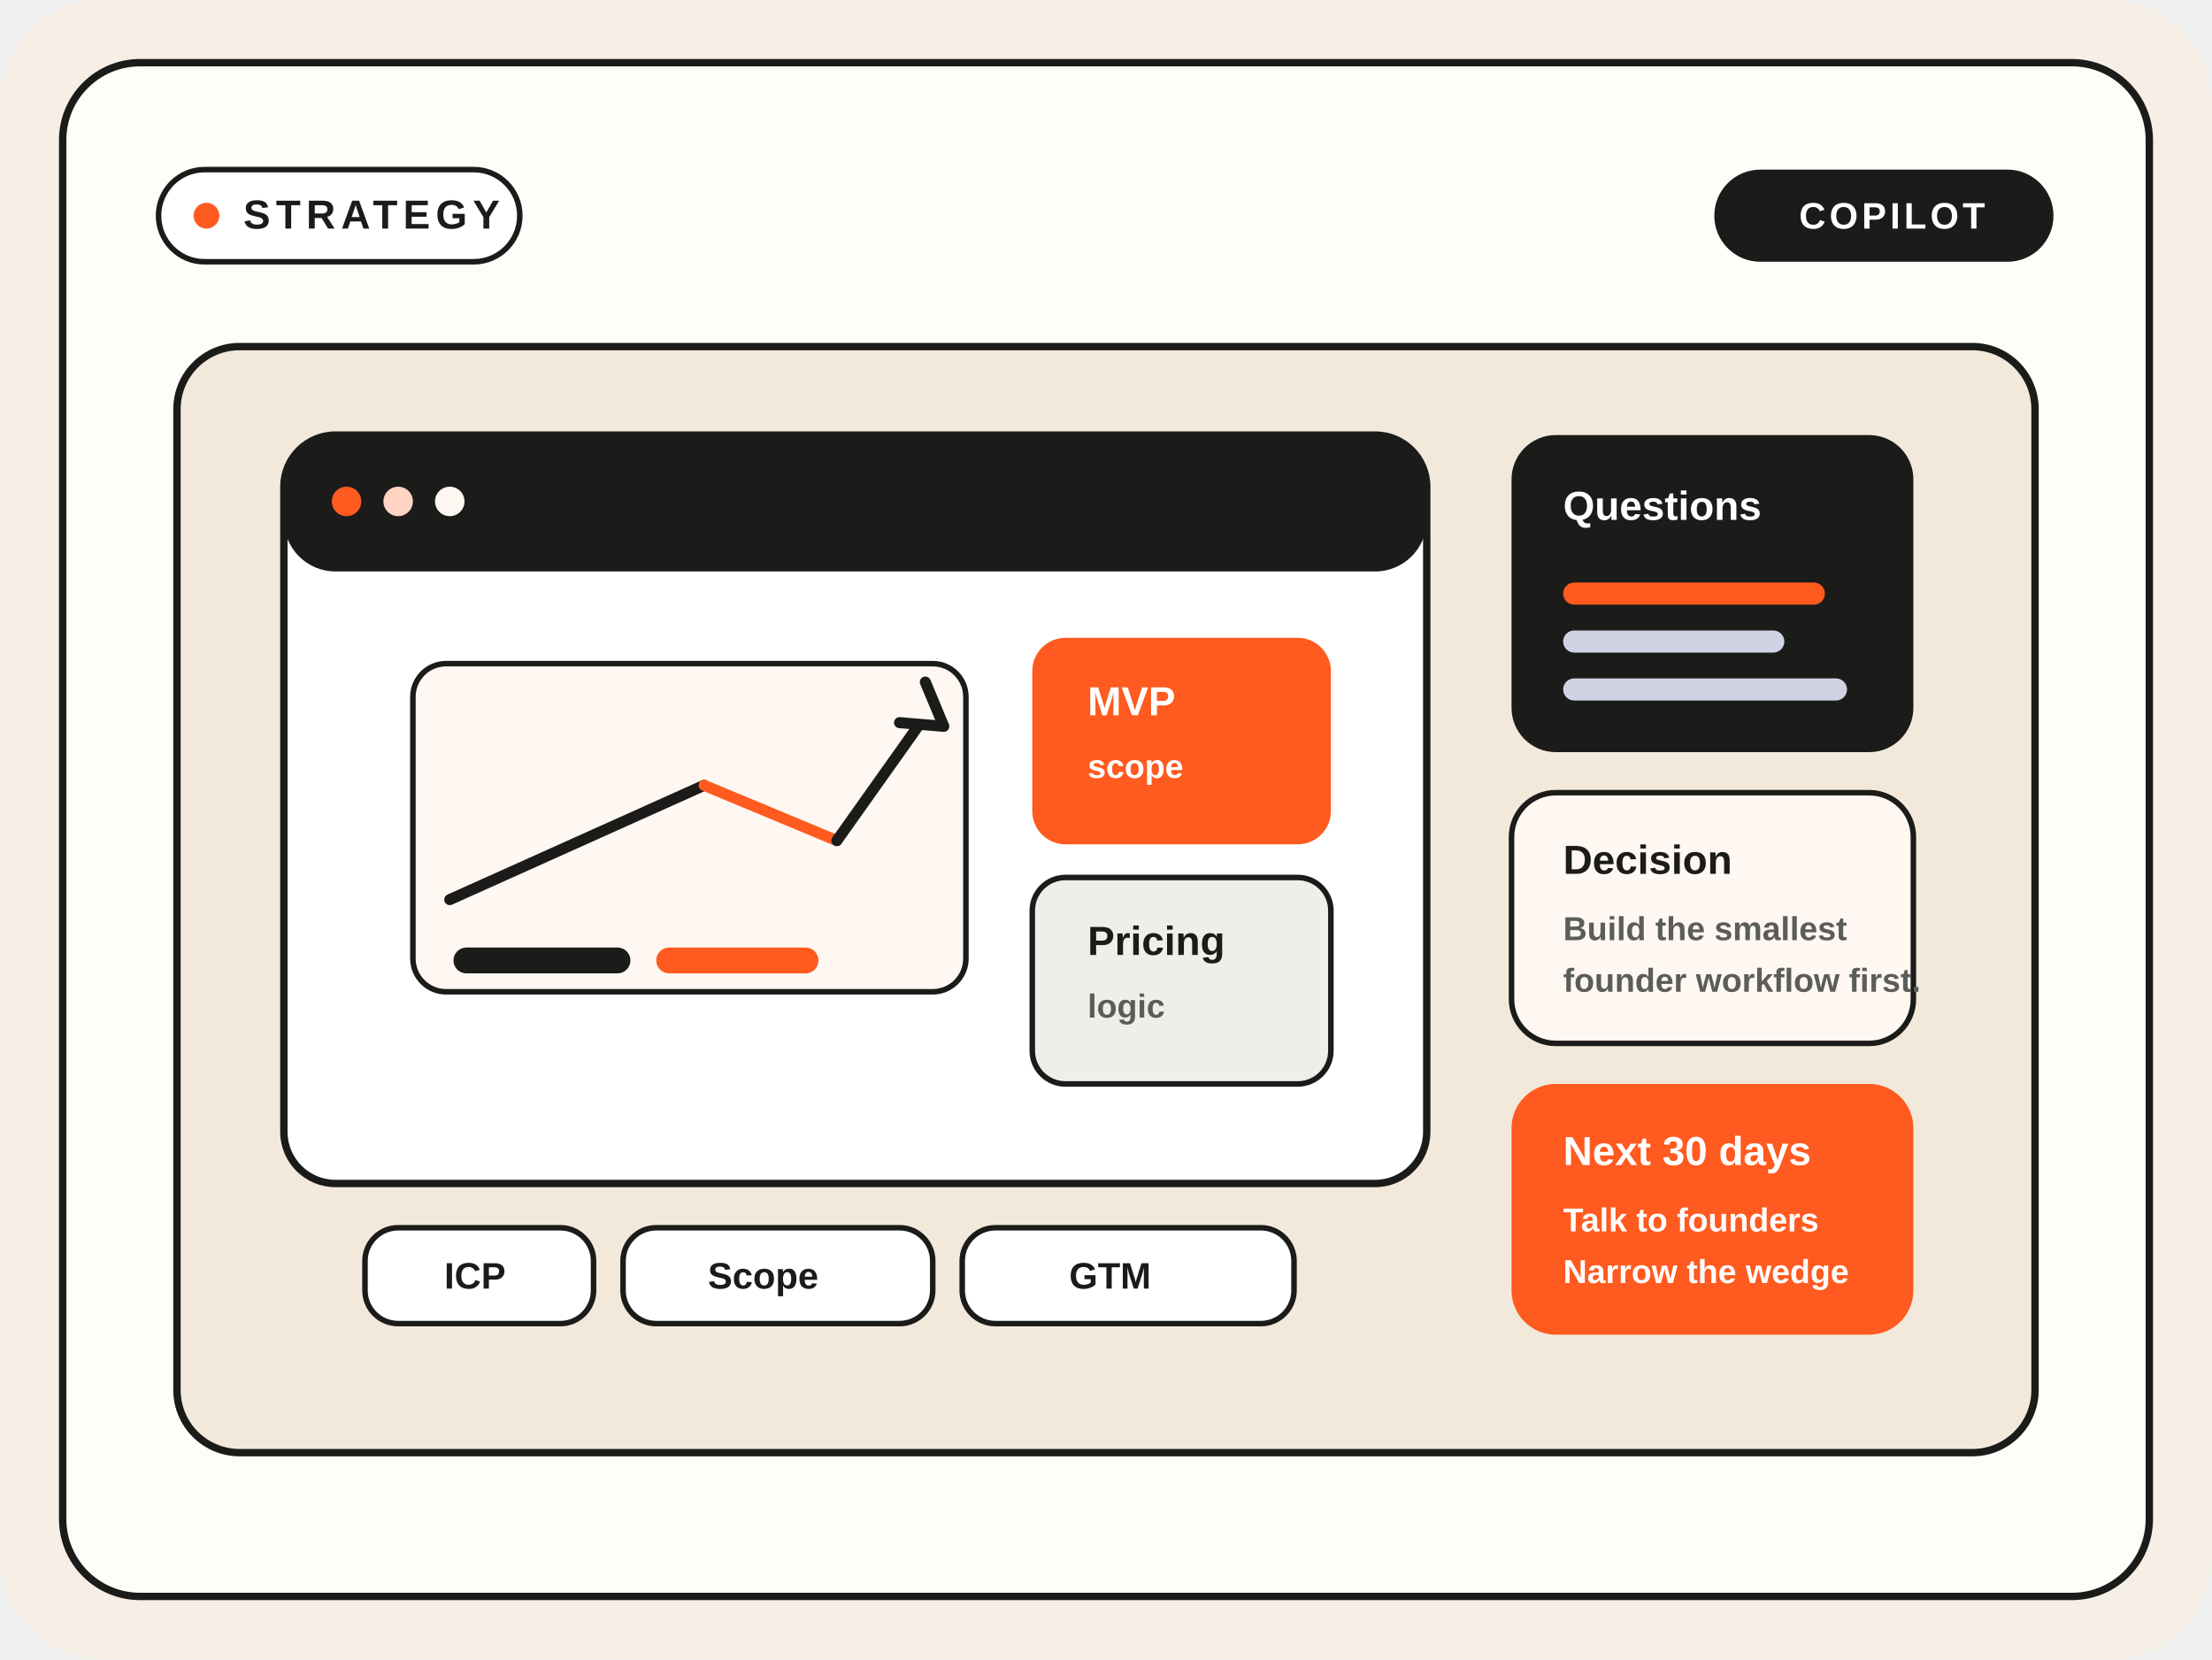
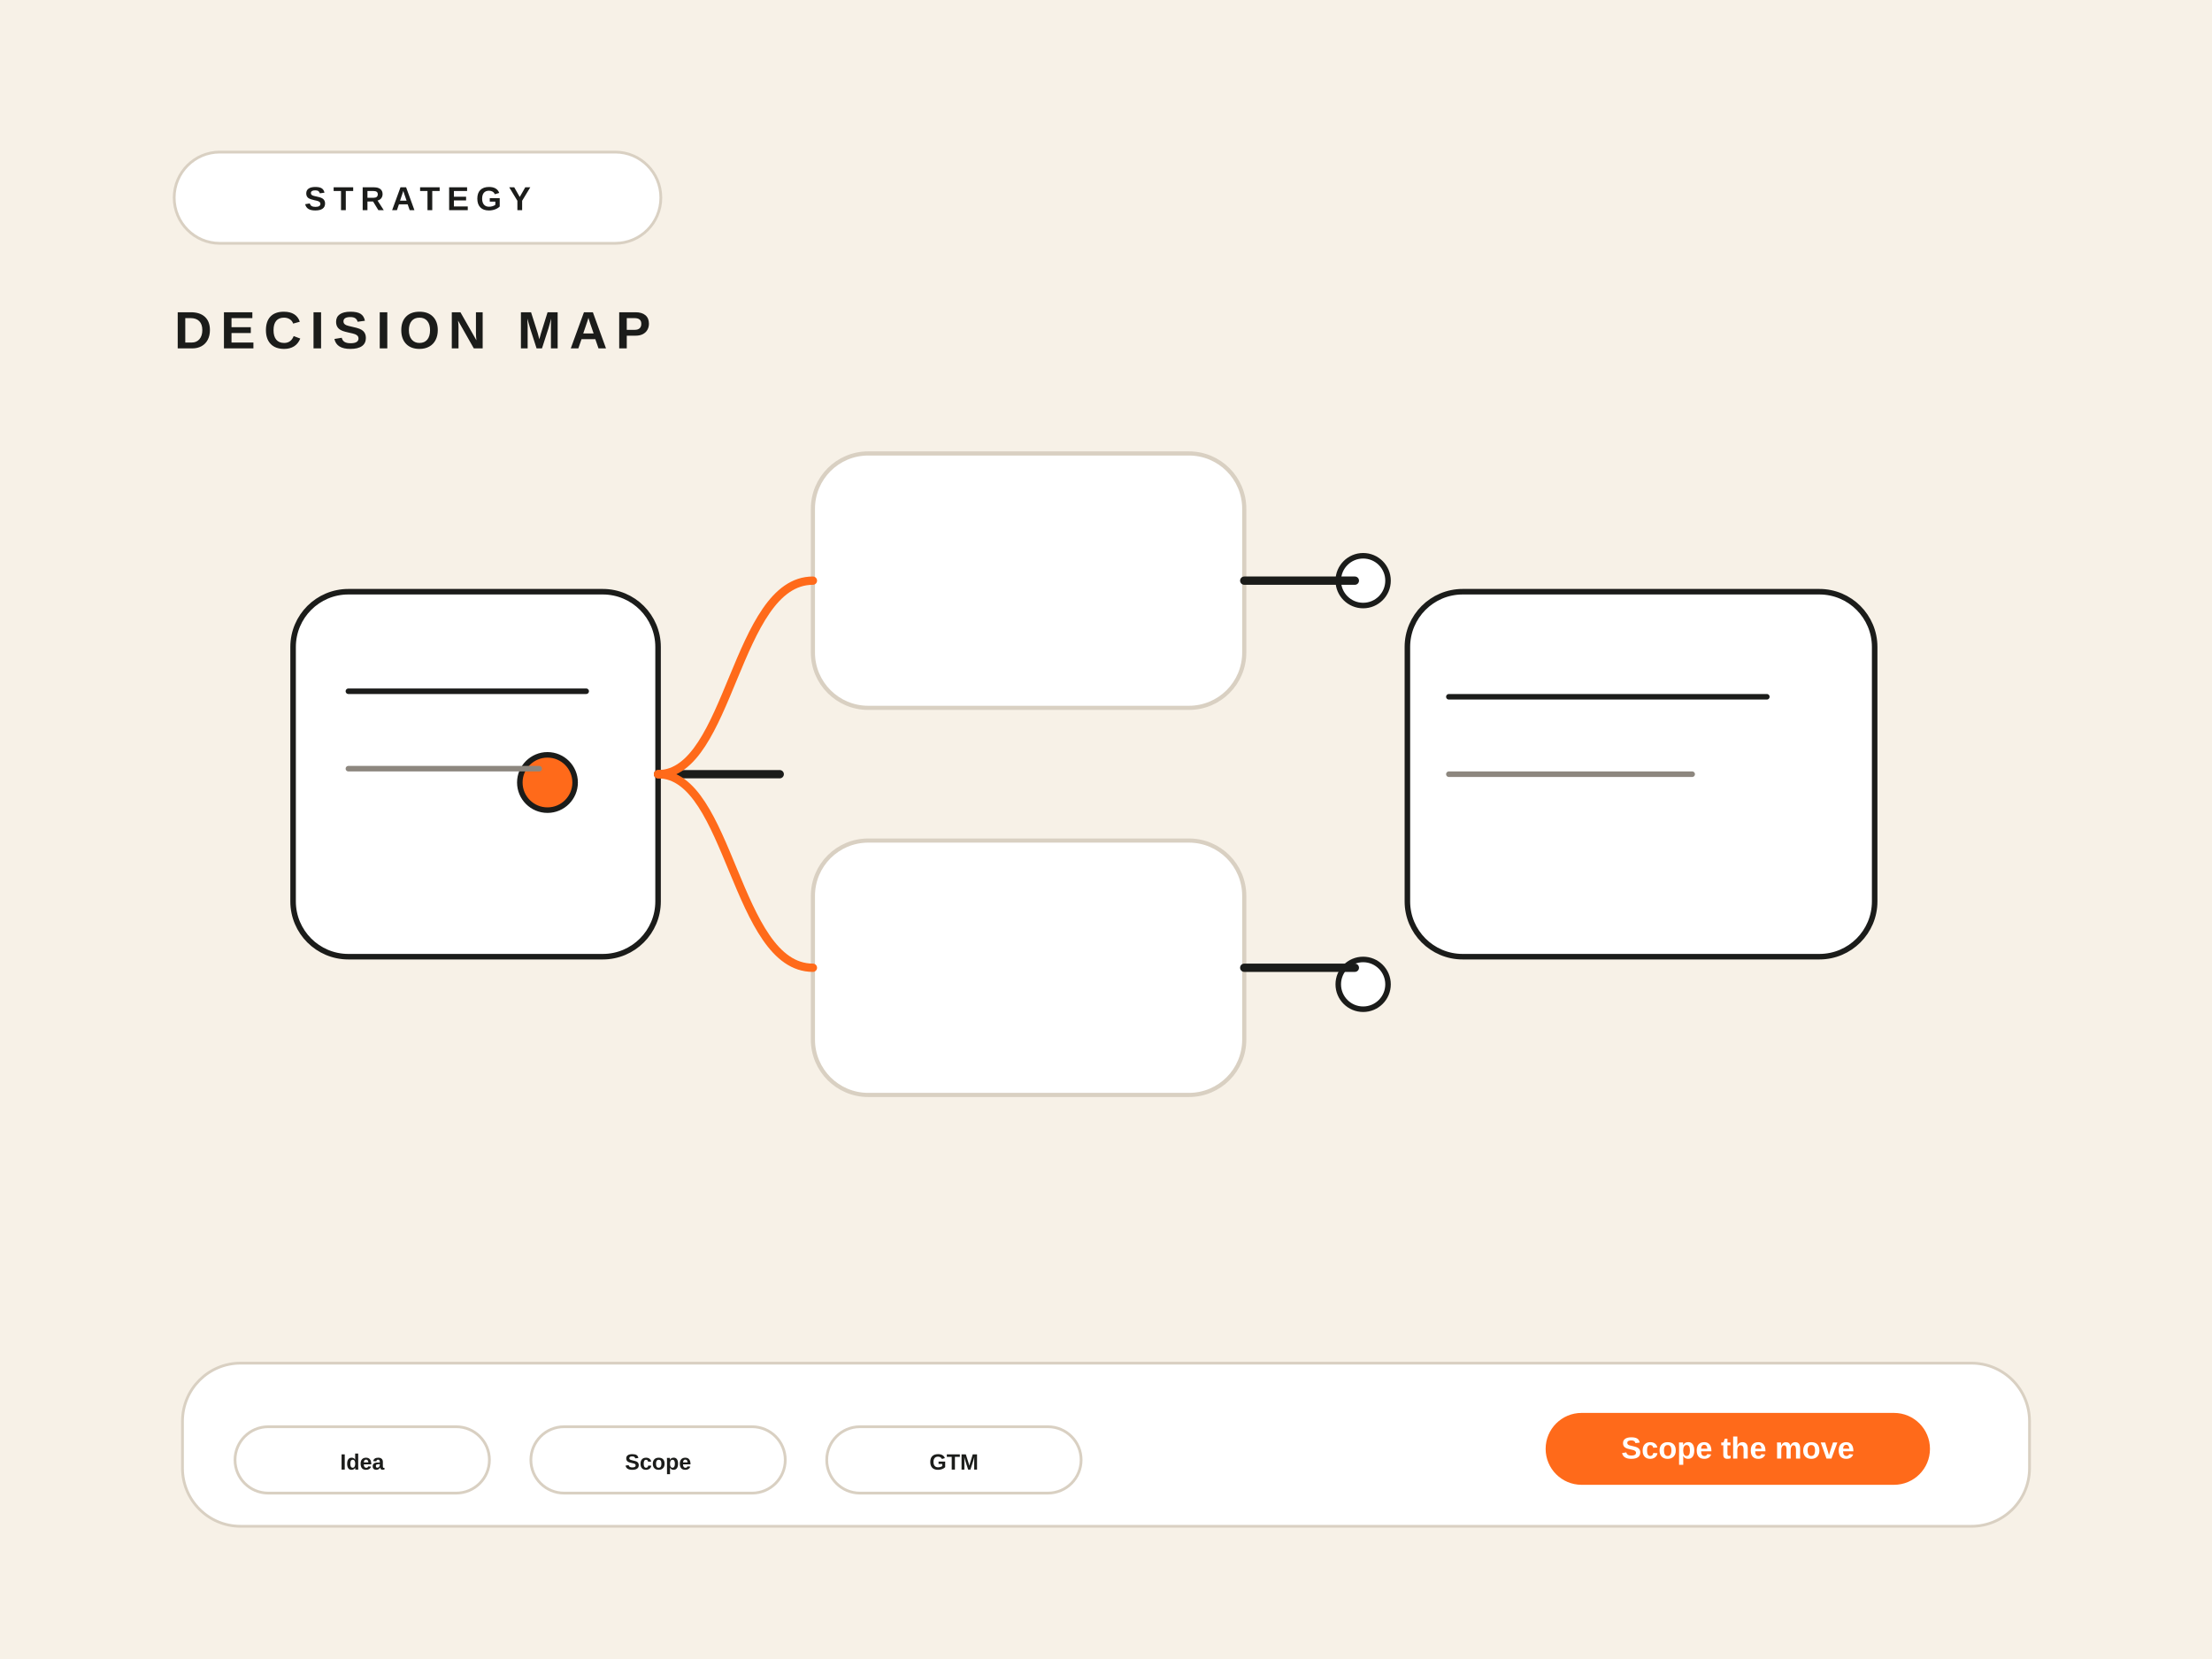
- <svg xmlns="http://www.w3.org/2000/svg" width="1200" height="900" viewBox="0 0 1200 900" fill="none">
-   <rect width="1200" height="900" rx="56" fill="#F7EFE5" />
-   <rect x="34" y="34" width="1132" height="832" rx="42" fill="#FFFDF9" stroke="#1B1C1A" stroke-width="4" />
-   <rect x="86" y="92" width="196" height="50" rx="25" fill="white" stroke="#1B1C1A" stroke-width="3" />
-   <circle cx="112" cy="117" r="7" fill="#FF5A1F" />
-   <text x="132" y="124" fill="#1B1C1A" font-family="Arial, sans-serif" font-size="22" font-weight="800" letter-spacing="3">STRATEGY</text>
-   <rect x="930" y="92" width="184" height="50" rx="25" fill="#1B1C1A" />
-   <text x="976" y="124" fill="white" font-family="Arial, sans-serif" font-size="20" font-weight="800" letter-spacing="2">COPILOT</text>
-   <rect x="96" y="188" width="1008" height="600" rx="34" fill="#F3E9DB" stroke="#1B1C1A" stroke-width="4" />
-   <rect x="154" y="236" width="620" height="406" rx="28" fill="white" stroke="#1B1C1A" stroke-width="4" />
-   <rect x="154" y="236" width="620" height="74" rx="28" fill="#1B1C1A" />
-   <circle cx="188" cy="272" r="8" fill="#FF5A1F" />
-   <circle cx="216" cy="272" r="8" fill="#FFD4C3" />
-   <circle cx="244" cy="272" r="8" fill="#FFF7F2" />
-   <rect x="224" y="360" width="300" height="178" rx="18" fill="#FFF7F2" stroke="#1B1C1A" stroke-width="3" />
-   <line x1="244" y1="488" x2="382" y2="426" stroke="#1B1C1A" stroke-width="6" stroke-linecap="round" />
-   <line x1="382" y1="426" x2="454" y2="456" stroke="#FF5A1F" stroke-width="6" stroke-linecap="round" />
-   <line x1="454" y1="456" x2="498" y2="394" stroke="#1B1C1A" stroke-width="6" stroke-linecap="round" />
-   <path d="M488 392L512 394L502 370" stroke="#1B1C1A" stroke-width="6" stroke-linecap="round" stroke-linejoin="round" />
-   <rect x="246" y="514" width="96" height="14" rx="7" fill="#1B1C1A" />
-   <rect x="356" y="514" width="88" height="14" rx="7" fill="#FF5A1F" />
-   <rect x="560" y="346" width="162" height="112" rx="18" fill="#FF5A1F" />
-   <text x="590" y="388" fill="white" font-family="Arial, sans-serif" font-size="22" font-weight="800">MVP</text>
-   <text x="590" y="422" fill="white" font-family="Arial, sans-serif" font-size="18" font-weight="700">scope</text>
-   <rect x="560" y="476" width="162" height="112" rx="18" fill="#F0EEE8" stroke="#1B1C1A" stroke-width="3" />
-   <text x="590" y="518" fill="#1B1C1A" font-family="Arial, sans-serif" font-size="22" font-weight="800">Pricing</text>
-   <text x="590" y="552" fill="#5B5E57" font-family="Arial, sans-serif" font-size="18" font-weight="700">logic</text>
-   <rect x="198" y="666" width="124" height="52" rx="18" fill="white" stroke="#1B1C1A" stroke-width="3" />
-   <text x="241" y="699" fill="#1B1C1A" font-family="Arial, sans-serif" font-size="20" font-weight="800">ICP</text>
-   <rect x="338" y="666" width="168" height="52" rx="18" fill="white" stroke="#1B1C1A" stroke-width="3" />
-   <text x="384" y="699" fill="#1B1C1A" font-family="Arial, sans-serif" font-size="20" font-weight="800">Scope</text>
-   <rect x="522" y="666" width="180" height="52" rx="18" fill="white" stroke="#1B1C1A" stroke-width="3" />
-   <text x="580" y="699" fill="#1B1C1A" font-family="Arial, sans-serif" font-size="20" font-weight="800">GTM</text>
-   <rect x="820" y="236" width="218" height="172" rx="24" fill="#1B1C1A" />
-   <text x="848" y="282" fill="white" font-family="Arial, sans-serif" font-size="22" font-weight="800">Questions</text>
-   <rect x="848" y="316" width="142" height="12" rx="6" fill="#FF5A1F" />
-   <rect x="848" y="342" width="120" height="12" rx="6" fill="#D0D3E4" />
-   <rect x="848" y="368" width="154" height="12" rx="6" fill="#D0D3E4" />
-   <rect x="820" y="430" width="218" height="136" rx="24" fill="#FFF7F2" stroke="#1B1C1A" stroke-width="3" />
-   <text x="848" y="474" fill="#1B1C1A" font-family="Arial, sans-serif" font-size="22" font-weight="800">Decision</text>
-   <text x="848" y="510" fill="#5B5E57" font-family="Arial, sans-serif" font-size="18" font-weight="700">Build the smallest</text>
-   <text x="848" y="538" fill="#5B5E57" font-family="Arial, sans-serif" font-size="18" font-weight="700">founder workflow first.</text>
-   <rect x="820" y="588" width="218" height="136" rx="24" fill="#FF5A1F" />
-   <text x="848" y="632" fill="white" font-family="Arial, sans-serif" font-size="22" font-weight="800">Next 30 days</text>
-   <text x="848" y="668" fill="white" font-family="Arial, sans-serif" font-size="18" font-weight="700">Talk to founders</text>
-   <text x="848" y="696" fill="white" font-family="Arial, sans-serif" font-size="18" font-weight="700">Narrow the wedge</text>
+ <svg xmlns="http://www.w3.org/2000/svg" width="1600" height="1200" viewBox="0 0 1600 1200" fill="none">
+   <rect width="1600" height="1200" fill="#f7f1e7" />
+   <rect x="126" y="110" width="352" height="66" rx="33" fill="#ffffff" stroke="#d9d0c2" stroke-width="2" />
+   <text x="302" y="152" text-anchor="middle" font-family="Arial, sans-serif" font-size="24" font-weight="700" letter-spacing="5" fill="#1b1c1a">
+       STRATEGY
+     </text>
+   <text x="126" y="252" font-family="Arial, sans-serif" font-size="38" font-weight="700" letter-spacing="6" fill="#1b1c1a">
+       DECISION MAP
+     </text>
+   <rect x="212" y="428" width="264" height="264" rx="40" fill="#ffffff" stroke="#1b1c1a" stroke-width="4" />
+   <rect x="588" y="328" width="312" height="184" rx="40" fill="#ffffff" stroke="#d9d0c2" stroke-width="3" />
+   <rect x="588" y="608" width="312" height="184" rx="40" fill="#ffffff" stroke="#d9d0c2" stroke-width="3" />
+   <rect x="1018" y="428" width="338" height="264" rx="40" fill="#ffffff" stroke="#1b1c1a" stroke-width="4" />
+   <circle cx="396" cy="566" r="20" fill="#ff6a1a" stroke="#1b1c1a" stroke-width="4" />
+   <circle cx="986" cy="420" r="18" fill="#ffffff" stroke="#1b1c1a" stroke-width="4" />
+   <circle cx="986" cy="712" r="18" fill="#ffffff" stroke="#1b1c1a" stroke-width="4" />
+   <path d="M 476 560 H 564" stroke="#1b1c1a" stroke-width="6" stroke-linecap="round" />
+   <path d="M 476 560 C 528 560 532 420 588 420" stroke="#ff6a1a" stroke-width="6" stroke-linecap="round" fill="none" />
+   <path d="M 476 560 C 528 560 532 700 588 700" stroke="#ff6a1a" stroke-width="6" stroke-linecap="round" fill="none" />
+   <path d="M 900 420 H 980" stroke="#1b1c1a" stroke-width="6" stroke-linecap="round" />
+   <path d="M 900 700 H 980" stroke="#1b1c1a" stroke-width="6" stroke-linecap="round" />
+   <path d="M 252 500 L 424 500" stroke="#1b1c1a" stroke-width="4" stroke-linecap="round" />
+   <path d="M 252 556 L 390 556" stroke="#8d877f" stroke-width="4" stroke-linecap="round" />
+   <path d="M 1048 504 L 1278 504" stroke="#1b1c1a" stroke-width="4" stroke-linecap="round" />
+   <path d="M 1048 560 L 1224 560" stroke="#8d877f" stroke-width="4" stroke-linecap="round" />
+   <rect x="132" y="986" width="1336" height="118" rx="42" fill="#ffffff" stroke="#d9d0c2" stroke-width="2" />
+   <rect x="170" y="1032" width="184" height="48" rx="24" fill="#ffffff" stroke="#d9d0c2" stroke-width="2" />
+   <text x="262" y="1063" text-anchor="middle" font-family="Arial, sans-serif" font-size="16" font-weight="700" fill="#1b1c1a">
+       Idea
+     </text>
+   <rect x="384" y="1032" width="184" height="48" rx="24" fill="#ffffff" stroke="#d9d0c2" stroke-width="2" />
+   <text x="476" y="1063" text-anchor="middle" font-family="Arial, sans-serif" font-size="16" font-weight="700" fill="#1b1c1a">
+       Scope
+     </text>
+   <rect x="598" y="1032" width="184" height="48" rx="24" fill="#ffffff" stroke="#d9d0c2" stroke-width="2" />
+   <text x="690" y="1063" text-anchor="middle" font-family="Arial, sans-serif" font-size="16" font-weight="700" fill="#1b1c1a">
+       GTM
+     </text>
+   <rect x="1118" y="1022" width="278" height="52" rx="26" fill="#ff6a1a" />
+   <text x="1257" y="1055" text-anchor="middle" font-family="Arial, sans-serif" font-size="22" font-weight="700" fill="#ffffff">
+       Scope the move
+     </text>
</svg>
